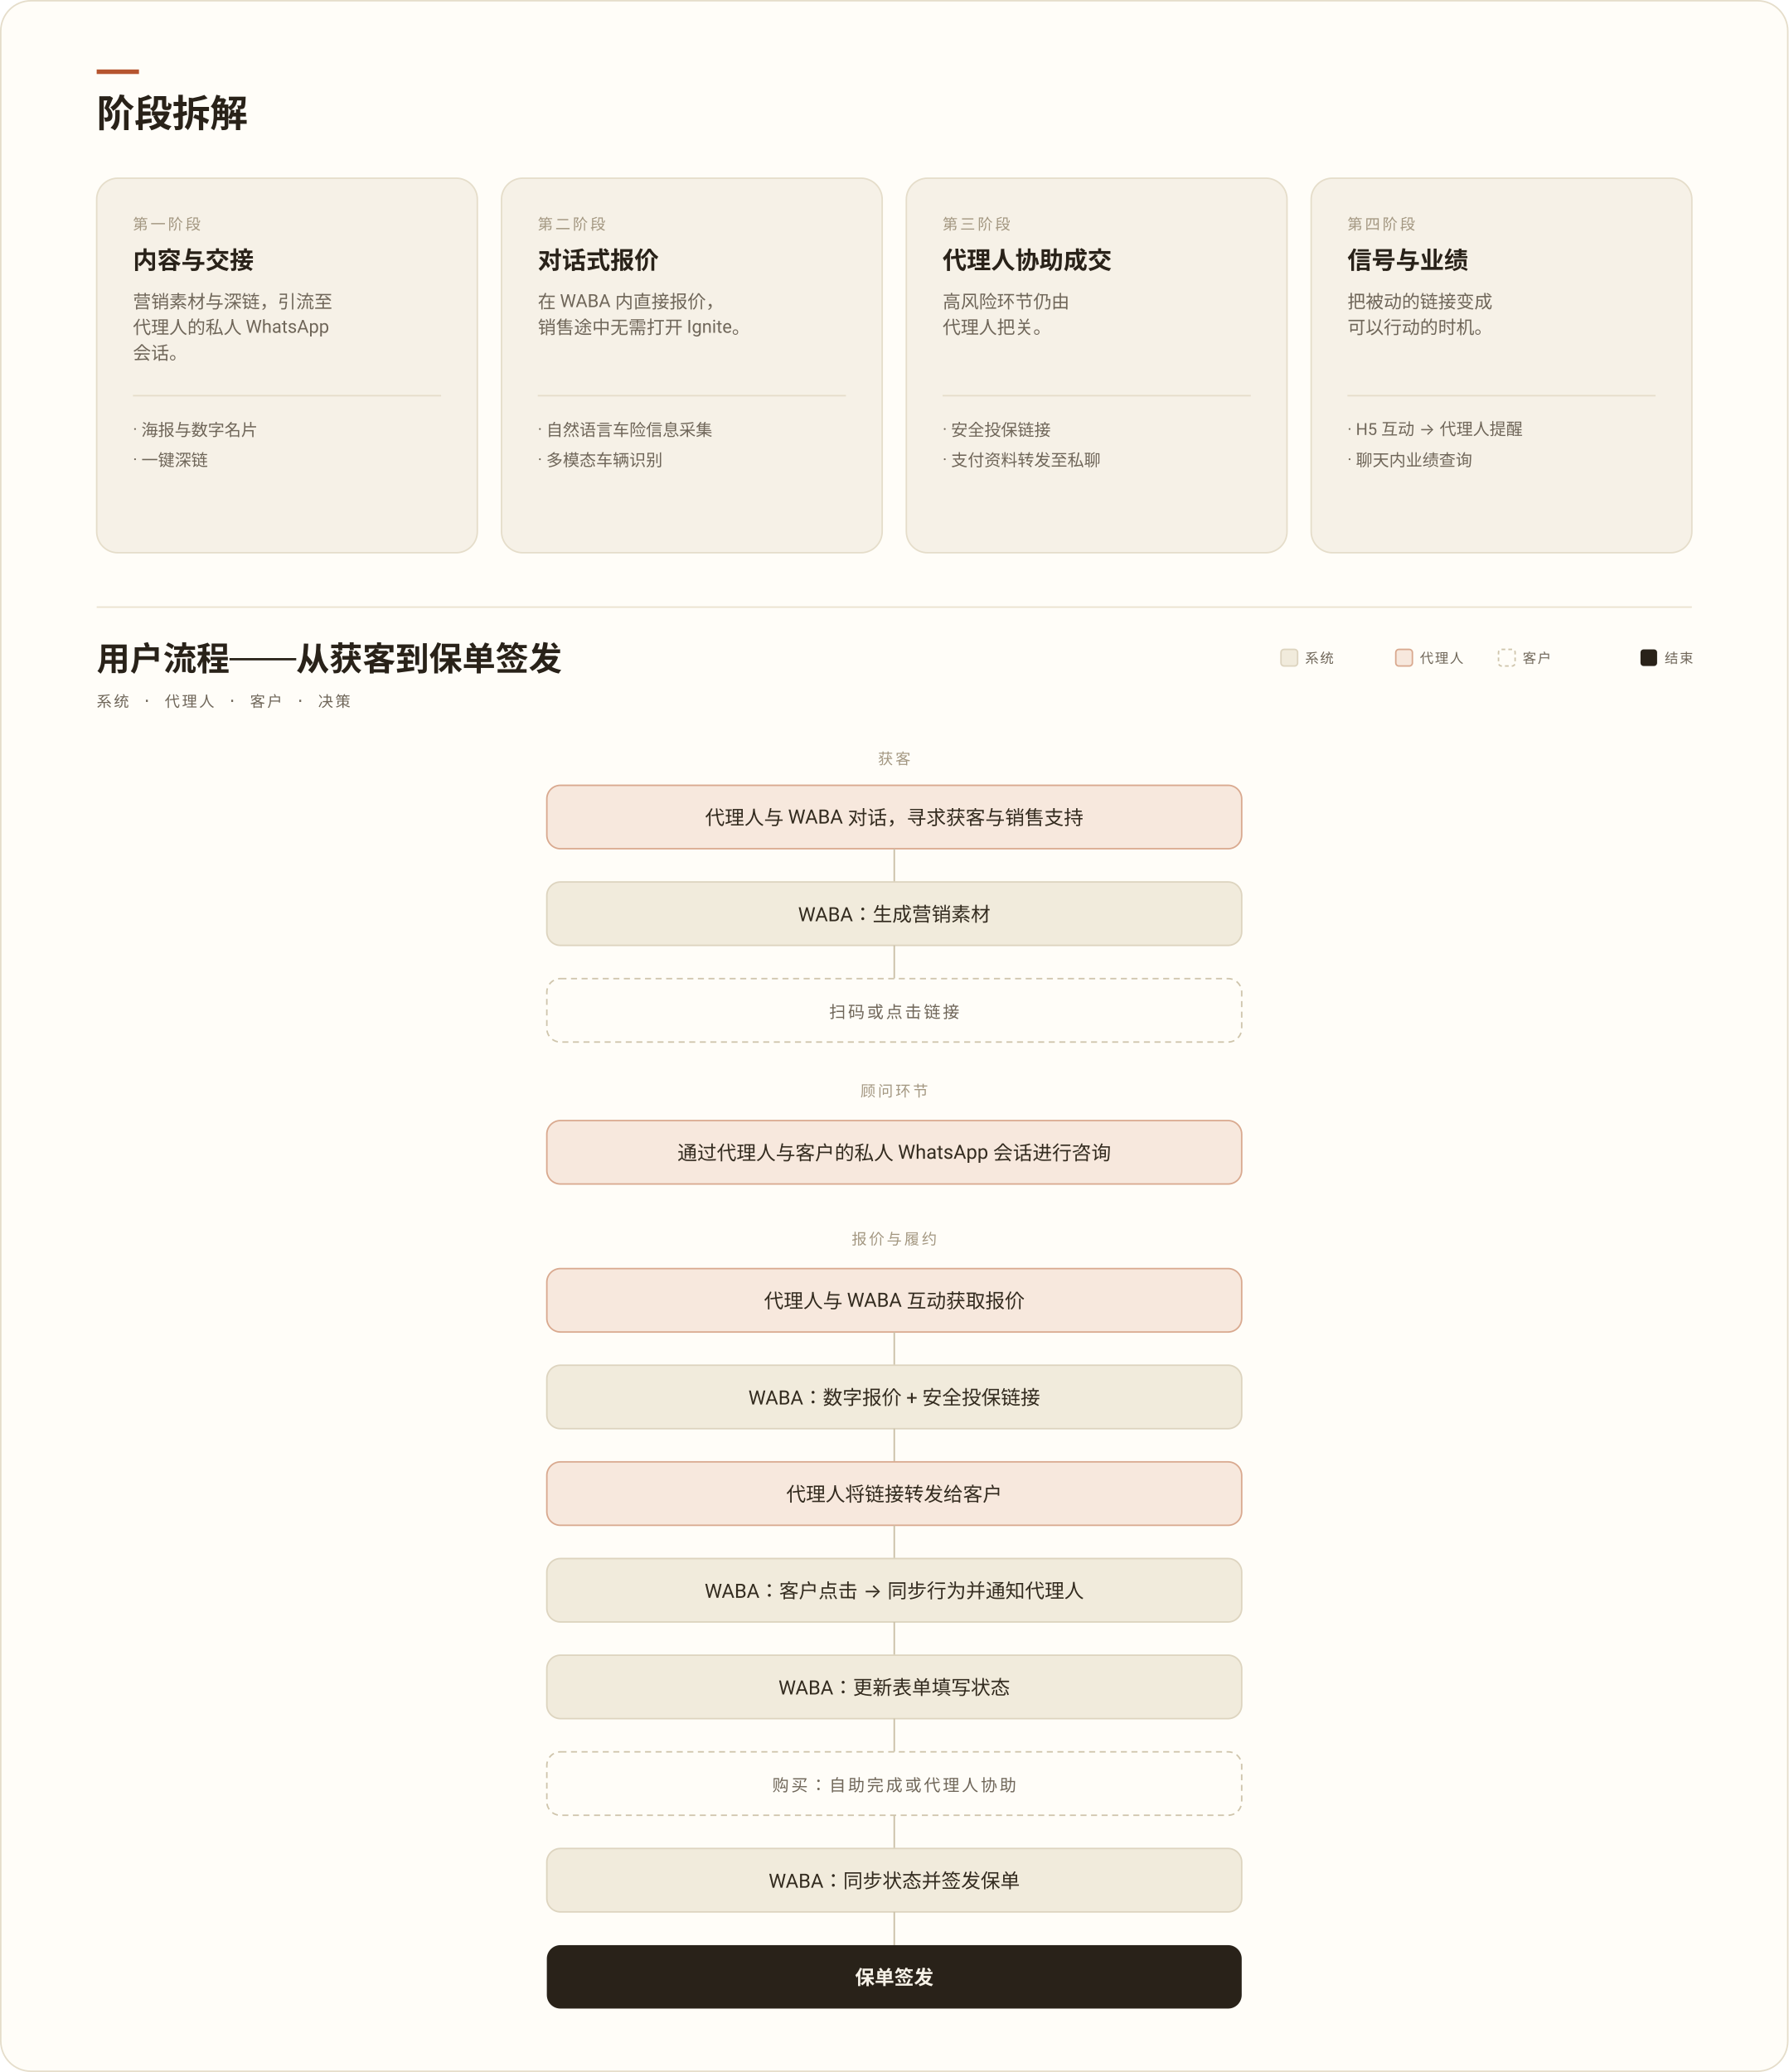
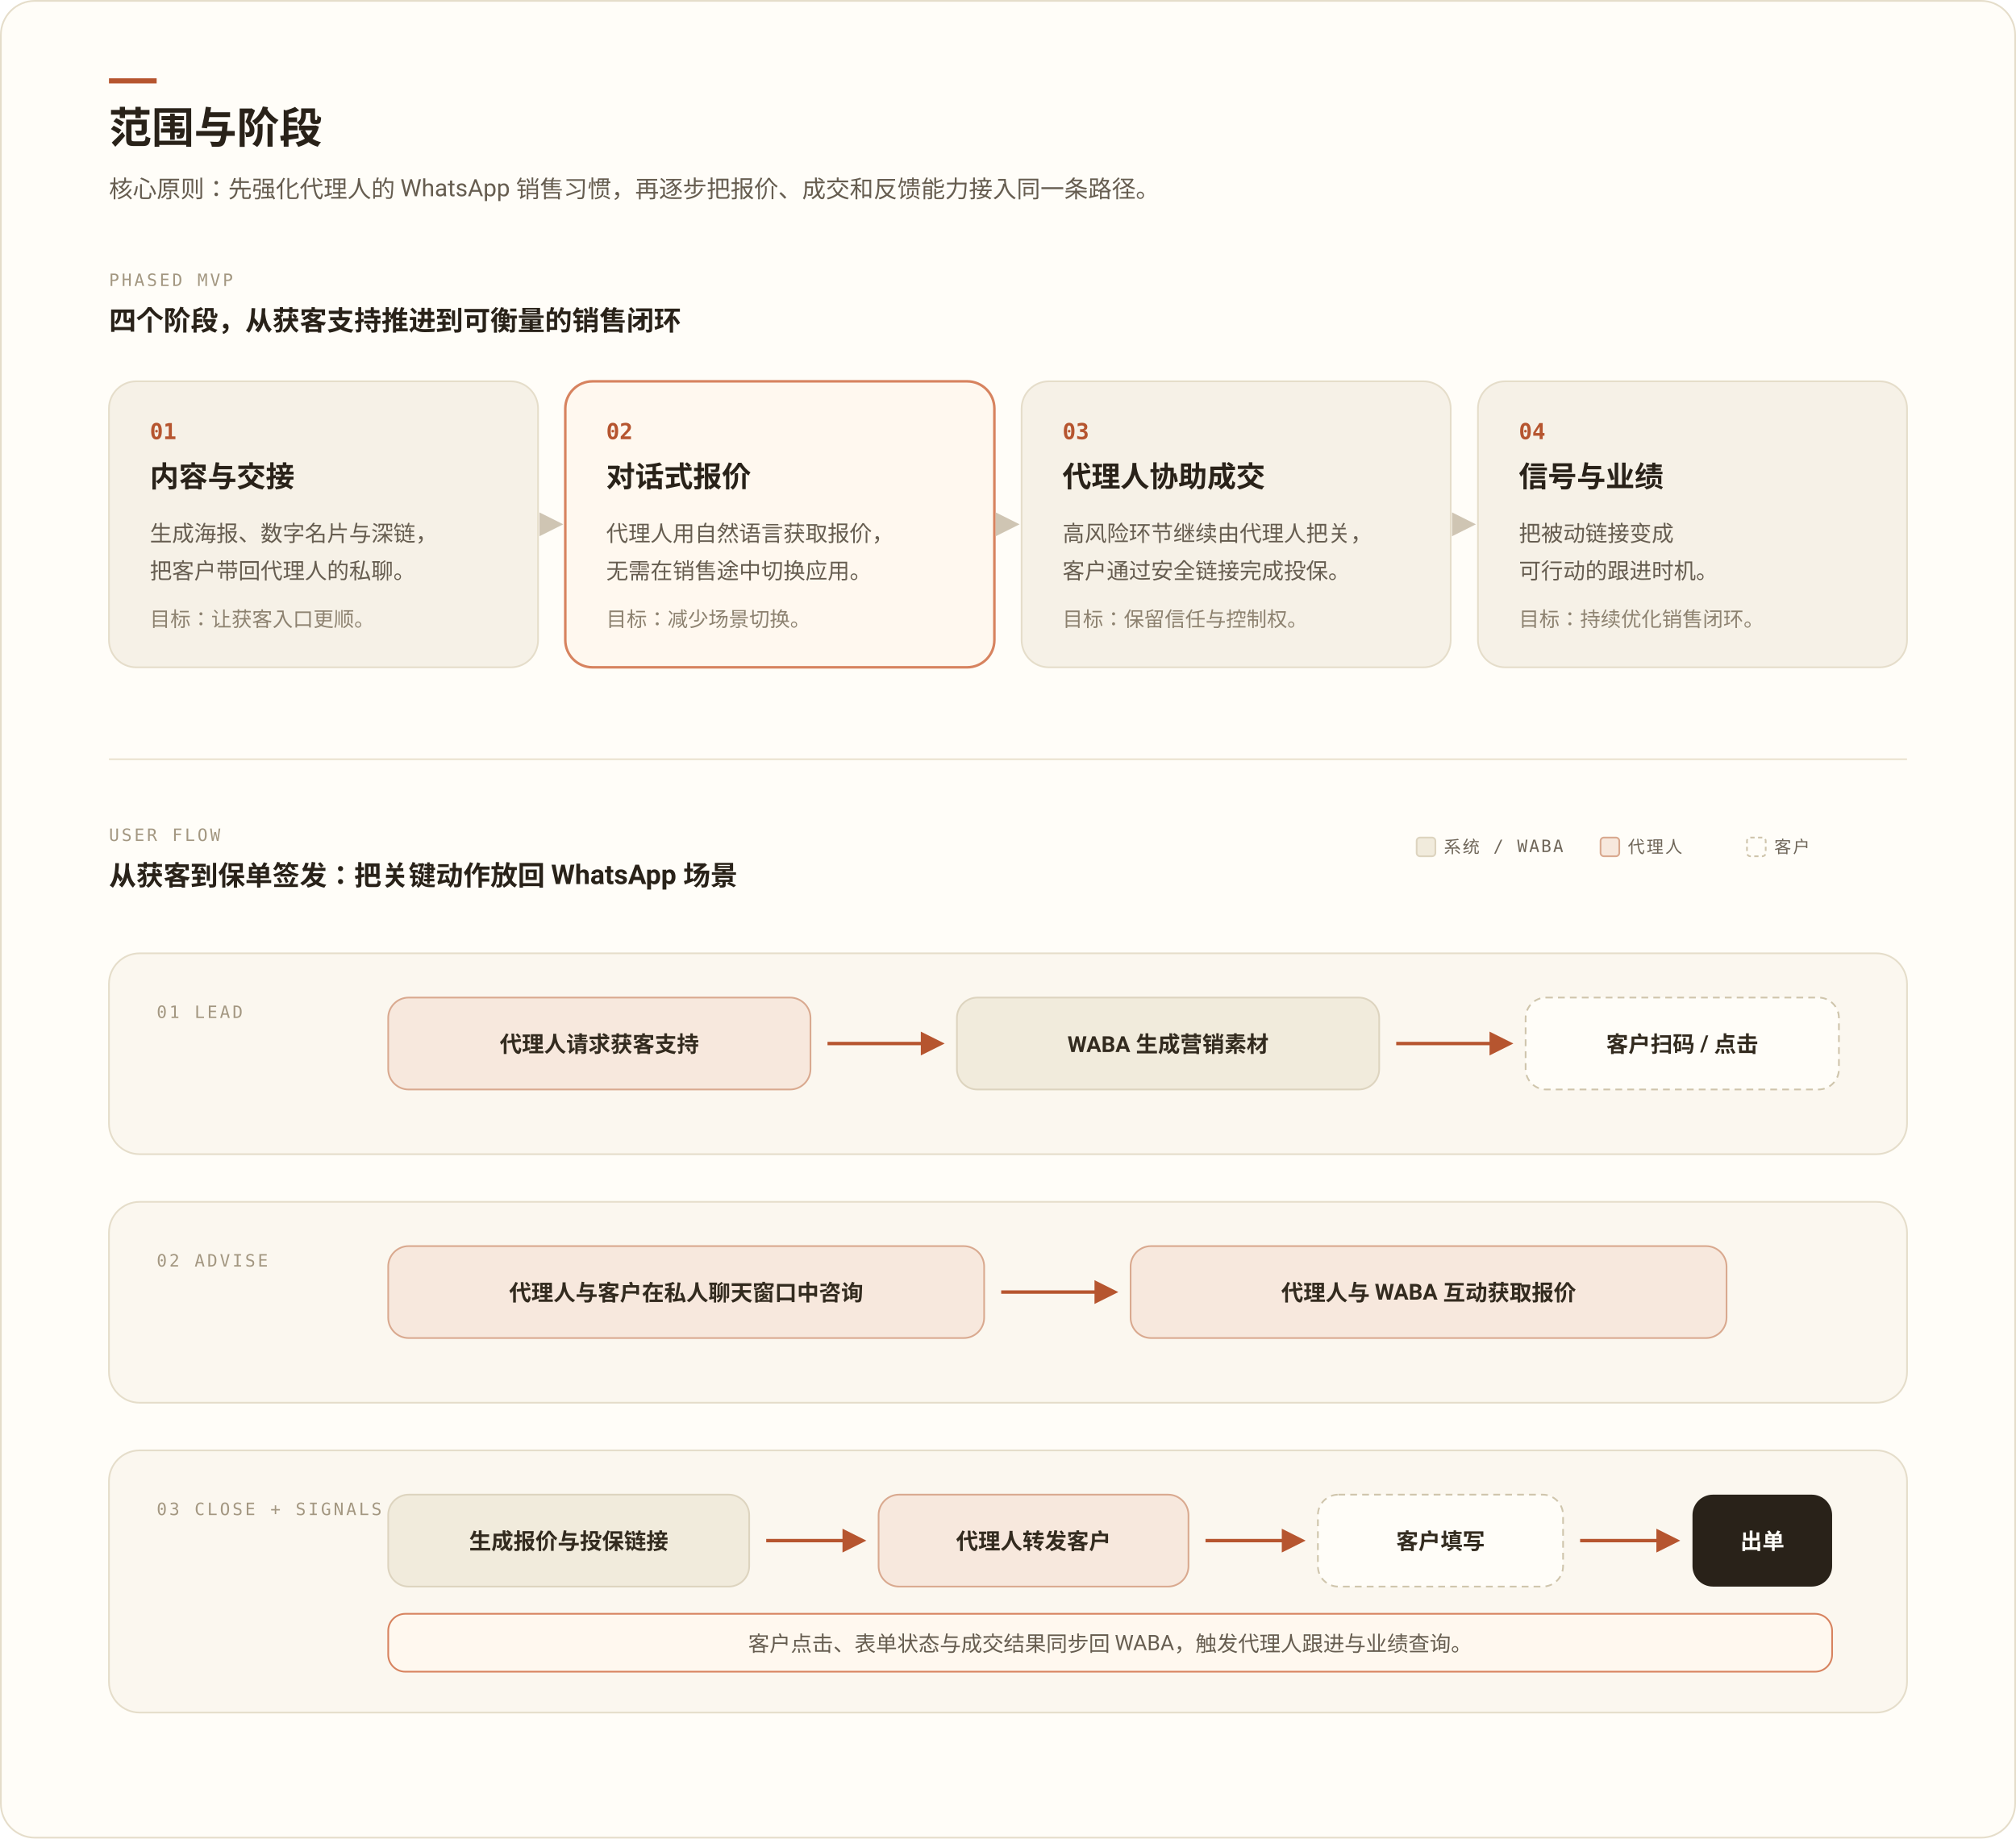
- <svg xmlns="http://www.w3.org/2000/svg" viewBox="0 0 1184 1372" font-family="-apple-system, 'PingFang SC', 'Segoe UI', Roboto, sans-serif">
+ <svg xmlns="http://www.w3.org/2000/svg" viewBox="0 0 1184 1080" font-family="-apple-system, 'PingFang SC', 'Segoe UI', Roboto, sans-serif">
  <defs>
    <style>
      .ttl{font-family:'Songti SC','Noto Serif SC',Georgia,serif;font-weight:600;fill:#292219;}
-       .lbl{font-family:'SF Mono',Menlo,ui-monospace,'PingFang SC',monospace;letter-spacing:0.16em;fill:#a39781;}
-       .sub{font-family:'SF Mono',Menlo,ui-monospace,'PingFang SC',monospace;letter-spacing:0.14em;fill:#6f6659;}
-       .bd{font-family:-apple-system,'PingFang SC','Segoe UI',Roboto,sans-serif;fill:#6f6659;}
-       .step{font-family:-apple-system,'PingFang SC','Segoe UI',Roboto,sans-serif;fill:#332b1f;}
+       .hd{font-family:-apple-system,'PingFang SC','Segoe UI',Roboto,sans-serif;font-weight:650;fill:#292219;}
+       .bd{font-family:-apple-system,'PingFang SC','Segoe UI',Roboto,sans-serif;fill:#665d50;}
+       .muted{font-family:-apple-system,'PingFang SC','Segoe UI',Roboto,sans-serif;fill:#8d8270;}
+       .lbl{font-family:'SF Mono',Menlo,ui-monospace,'PingFang SC',monospace;letter-spacing:0.14em;fill:#a39781;}
+       .num{font-family:'SF Mono',Menlo,ui-monospace,monospace;font-weight:700;fill:#b6552f;}
+       .step{font-family:-apple-system,'PingFang SC','Segoe UI',Roboto,sans-serif;font-weight:600;fill:#332b1f;}
    </style>
+     <marker id="arrow" viewBox="0 0 10 10" refX="8" refY="5" markerWidth="7" markerHeight="7" orient="auto-start-reverse">
+       <path d="M 0 0 L 10 5 L 0 10 z" fill="#b6552f" />
+     </marker>
+     <marker id="arrowSoft" viewBox="0 0 10 10" refX="8" refY="5" markerWidth="7" markerHeight="7" orient="auto-start-reverse">
+       <path d="M 0 0 L 10 5 L 0 10 z" fill="#cfc5b3" />
+     </marker>
  </defs>
-   <rect x="0.5" y="0.5" width="1183" height="1371" rx="20" fill="#fffdf8" stroke="#e5ddca" />
+   <rect x="0.5" y="0.5" width="1183" height="1079" rx="20" fill="#fffdf8" stroke="#e5ddca" />
  <rect x="64" y="46" width="28" height="3" fill="#b6552f" />
-   <text x="64" y="84" class="ttl" font-size="25">阶段拆解</text>
-   <rect x="64" y="118" width="252" height="248" rx="14" fill="#f6f1e7" stroke="#e5ddca" />
-   <text x="88" y="152" class="lbl" font-size="10">第一阶段</text>
-   <text x="88" y="178" class="ttl" font-size="16">内容与交接</text>
-   <text x="88" y="204" class="bd" font-size="12">营销素材与深链，引流至</text>
-   <text x="88" y="221" class="bd" font-size="12">代理人的私人 WhatsApp</text>
-   <text x="88" y="238" class="bd" font-size="12">会话。</text>
-   <line x1="88" y1="262" x2="292" y2="262" stroke="#e5ddca" />
-   <text x="88" y="288" class="bd" font-size="11" fill="#7a7061">· 海报与数字名片</text>
-   <text x="88" y="308" class="bd" font-size="11" fill="#7a7061">· 一键深链</text>
-   <rect x="332" y="118" width="252" height="248" rx="14" fill="#f6f1e7" stroke="#e5ddca" />
-   <text x="356" y="152" class="lbl" font-size="10">第二阶段</text>
-   <text x="356" y="178" class="ttl" font-size="16">对话式报价</text>
-   <text x="356" y="204" class="bd" font-size="12">在 WABA 内直接报价，</text>
-   <text x="356" y="221" class="bd" font-size="12">销售途中无需打开 Ignite。</text>
-   <line x1="356" y1="262" x2="560" y2="262" stroke="#e5ddca" />
-   <text x="356" y="288" class="bd" font-size="11" fill="#7a7061">· 自然语言车险信息采集</text>
-   <text x="356" y="308" class="bd" font-size="11" fill="#7a7061">· 多模态车辆识别</text>
-   <rect x="600" y="118" width="252" height="248" rx="14" fill="#f6f1e7" stroke="#e5ddca" />
-   <text x="624" y="152" class="lbl" font-size="10">第三阶段</text>
-   <text x="624" y="178" class="ttl" font-size="16">代理人协助成交</text>
-   <text x="624" y="204" class="bd" font-size="12">高风险环节仍由</text>
-   <text x="624" y="221" class="bd" font-size="12">代理人把关。</text>
-   <line x1="624" y1="262" x2="828" y2="262" stroke="#e5ddca" />
-   <text x="624" y="288" class="bd" font-size="11" fill="#7a7061">· 安全投保链接</text>
-   <text x="624" y="308" class="bd" font-size="11" fill="#7a7061">· 支付资料转发至私聊</text>
-   <rect x="868" y="118" width="252" height="248" rx="14" fill="#f6f1e7" stroke="#e5ddca" />
-   <text x="892" y="152" class="lbl" font-size="10">第四阶段</text>
-   <text x="892" y="178" class="ttl" font-size="16">信号与业绩</text>
-   <text x="892" y="204" class="bd" font-size="12">把被动的链接变成</text>
-   <text x="892" y="221" class="bd" font-size="12">可以行动的时机。</text>
-   <line x1="892" y1="262" x2="1096" y2="262" stroke="#e5ddca" />
-   <text x="892" y="288" class="bd" font-size="11" fill="#7a7061">· H5 互动 → 代理人提醒</text>
-   <text x="892" y="308" class="bd" font-size="11" fill="#7a7061">· 聊天内业绩查询</text>
-   <line x1="64" y1="402" x2="1120" y2="402" stroke="#eae2cf" />
-   <text x="64" y="444" class="ttl" font-size="22">用户流程——从获客到保单签发</text>
-   <text x="64" y="468" class="sub" font-size="10">系统 · 代理人 · 客户 · 决策</text>
-   <g font-size="9" font-family="'SF Mono',Menlo,'PingFang SC',monospace" letter-spacing="0.1em">
-     <rect x="848" y="430" width="11" height="11" rx="2" fill="#f1ebdc" stroke="#ddd4bf" />
-     <text x="864" y="439" fill="#6f6659">系统</text>
-     <rect x="924" y="430" width="11" height="11" rx="2" fill="#f7e8dd" stroke="#d9a98f" />
-     <text x="940" y="439" fill="#6f6659">代理人</text>
-     <rect x="992" y="430" width="11" height="11" rx="2" fill="#fffdf8" stroke="#cfc5ac" stroke-dasharray="2.5 2" />
-     <text x="1008" y="439" fill="#6f6659">客户</text>
-     <rect x="1086" y="430" width="11" height="11" rx="2" fill="#292219" />
-     <text x="1102" y="439" fill="#6f6659">结束</text>
+   <text x="64" y="84" class="ttl" font-size="25">范围与阶段</text>
+   <text x="64" y="116" class="bd" font-size="14">核心原则：先强化代理人的 WhatsApp 销售习惯，再逐步把报价、成交和反馈能力接入同一条路径。</text>
+   <text x="64" y="168" class="lbl" font-size="10">PHASED MVP</text>
+   <text x="64" y="194" class="hd" font-size="16">四个阶段，从获客支持推进到可衡量的销售闭环</text>
+   <rect x="64" y="224" width="252" height="168" rx="16" fill="#f6f1e7" stroke="#e5ddca" />
+   <text x="88" y="258" class="num" font-size="13">01</text>
+   <text x="88" y="286" class="ttl" font-size="17">内容与交接</text>
+   <text x="88" y="318" class="bd" font-size="13">生成海报、数字名片与深链，</text>
+   <text x="88" y="340" class="bd" font-size="13">把客户带回代理人的私聊。</text>
+   <text x="88" y="368" class="muted" font-size="12">目标：让获客入口更顺。</text>
+   <line x1="318" y1="308" x2="328" y2="308" stroke="#cfc5b3" stroke-width="2" marker-end="url(#arrowSoft)" />
+   <rect x="332" y="224" width="252" height="168" rx="16" fill="#fff8ef" stroke="#d7835f" stroke-width="1.5" />
+   <text x="356" y="258" class="num" font-size="13">02</text>
+   <text x="356" y="286" class="ttl" font-size="17">对话式报价</text>
+   <text x="356" y="318" class="bd" font-size="13">代理人用自然语言获取报价，</text>
+   <text x="356" y="340" class="bd" font-size="13">无需在销售途中切换应用。</text>
+   <text x="356" y="368" class="muted" font-size="12">目标：减少场景切换。</text>
+   <line x1="586" y1="308" x2="596" y2="308" stroke="#cfc5b3" stroke-width="2" marker-end="url(#arrowSoft)" />
+   <rect x="600" y="224" width="252" height="168" rx="16" fill="#f6f1e7" stroke="#e5ddca" />
+   <text x="624" y="258" class="num" font-size="13">03</text>
+   <text x="624" y="286" class="ttl" font-size="17">代理人协助成交</text>
+   <text x="624" y="318" class="bd" font-size="13">高风险环节继续由代理人把关，</text>
+   <text x="624" y="340" class="bd" font-size="13">客户通过安全链接完成投保。</text>
+   <text x="624" y="368" class="muted" font-size="12">目标：保留信任与控制权。</text>
+   <line x1="854" y1="308" x2="864" y2="308" stroke="#cfc5b3" stroke-width="2" marker-end="url(#arrowSoft)" />
+   <rect x="868" y="224" width="252" height="168" rx="16" fill="#f6f1e7" stroke="#e5ddca" />
+   <text x="892" y="258" class="num" font-size="13">04</text>
+   <text x="892" y="286" class="ttl" font-size="17">信号与业绩</text>
+   <text x="892" y="318" class="bd" font-size="13">把被动链接变成</text>
+   <text x="892" y="340" class="bd" font-size="13">可行动的跟进时机。</text>
+   <text x="892" y="368" class="muted" font-size="12">目标：持续优化销售闭环。</text>
+   <line x1="64" y1="446" x2="1120" y2="446" stroke="#eae2cf" />
+   <text x="64" y="494" class="lbl" font-size="10">USER FLOW</text>
+   <text x="64" y="520" class="hd" font-size="16">从获客到保单签发：把关键动作放回 WhatsApp 场景</text>
+   <g font-size="10" font-family="'SF Mono',Menlo,'PingFang SC',monospace" letter-spacing="0.1em">
+     <rect x="832" y="492" width="11" height="11" rx="2" fill="#f1ebdc" stroke="#ddd4bf" />
+     <text x="848" y="501" fill="#6f6659">系统 / WABA</text>
+     <rect x="940" y="492" width="11" height="11" rx="2" fill="#f7e8dd" stroke="#d9a98f" />
+     <text x="956" y="501" fill="#6f6659">代理人</text>
+     <rect x="1026" y="492" width="11" height="11" rx="2" fill="#fffdf8" stroke="#cfc5ac" stroke-dasharray="2.5 2" />
+     <text x="1042" y="501" fill="#6f6659">客户</text>
  </g>
-   <text x="592" y="506" text-anchor="middle" class="lbl" font-size="10">获客</text>
-   <rect x="362" y="520" width="460" height="42" rx="9" fill="#f7e8dd" stroke="#d9a98f" />
-   <text x="592" y="546" text-anchor="middle" class="step" font-size="13">代理人与 WABA 对话，寻求获客与销售支持</text>
-   <line x1="592" y1="562" x2="592" y2="584" stroke="#c9bfa6" />
-   <rect x="362" y="584" width="460" height="42" rx="9" fill="#f1ebdc" stroke="#ddd4bf" />
-   <text x="592" y="610" text-anchor="middle" class="step" font-size="13">WABA：生成营销素材</text>
-   <line x1="592" y1="626" x2="592" y2="648" stroke="#c9bfa6" />
-   <rect x="362" y="648" width="460" height="42" rx="9" fill="#fffdf8" stroke="#cfc5ac" stroke-dasharray="4 3" />
-   <text x="592" y="674" text-anchor="middle" class="sub" font-size="11">扫码或点击链接</text>
-   <text x="592" y="726" text-anchor="middle" class="lbl" font-size="10">顾问环节</text>
-   <rect x="362" y="742" width="460" height="42" rx="9" fill="#f7e8dd" stroke="#d9a98f" />
-   <text x="592" y="768" text-anchor="middle" class="step" font-size="13">通过代理人与客户的私人 WhatsApp 会话进行咨询</text>
-   <text x="592" y="824" text-anchor="middle" class="lbl" font-size="10">报价与履约</text>
-   <rect x="362" y="840" width="460" height="42" rx="9" fill="#f7e8dd" stroke="#d9a98f" />
-   <text x="592" y="866" text-anchor="middle" class="step" font-size="13">代理人与 WABA 互动获取报价</text>
-   <line x1="592" y1="882" x2="592" y2="904" stroke="#c9bfa6" />
-   <rect x="362" y="904" width="460" height="42" rx="9" fill="#f1ebdc" stroke="#ddd4bf" />
-   <text x="592" y="930" text-anchor="middle" class="step" font-size="13">WABA：数字报价 + 安全投保链接</text>
-   <line x1="592" y1="946" x2="592" y2="968" stroke="#c9bfa6" />
-   <rect x="362" y="968" width="460" height="42" rx="9" fill="#f7e8dd" stroke="#d9a98f" />
-   <text x="592" y="994" text-anchor="middle" class="step" font-size="13">代理人将链接转发给客户</text>
-   <line x1="592" y1="1010" x2="592" y2="1032" stroke="#c9bfa6" />
-   <rect x="362" y="1032" width="460" height="42" rx="9" fill="#f1ebdc" stroke="#ddd4bf" />
-   <text x="592" y="1058" text-anchor="middle" class="step" font-size="13">WABA：客户点击 → 同步行为并通知代理人</text>
-   <line x1="592" y1="1074" x2="592" y2="1096" stroke="#c9bfa6" />
-   <rect x="362" y="1096" width="460" height="42" rx="9" fill="#f1ebdc" stroke="#ddd4bf" />
-   <text x="592" y="1122" text-anchor="middle" class="step" font-size="13">WABA：更新表单填写状态</text>
-   <line x1="592" y1="1138" x2="592" y2="1160" stroke="#c9bfa6" />
-   <rect x="362" y="1160" width="460" height="42" rx="9" fill="#fffdf8" stroke="#cfc5ac" stroke-dasharray="4 3" />
-   <text x="592" y="1186" text-anchor="middle" class="sub" font-size="11">购买：自助完成或代理人协助</text>
-   <line x1="592" y1="1202" x2="592" y2="1224" stroke="#c9bfa6" />
-   <rect x="362" y="1224" width="460" height="42" rx="9" fill="#f1ebdc" stroke="#ddd4bf" />
-   <text x="592" y="1250" text-anchor="middle" class="step" font-size="13">WABA：同步状态并签发保单</text>
-   <line x1="592" y1="1266" x2="592" y2="1288" stroke="#c9bfa6" />
-   <rect x="362" y="1288" width="460" height="42" rx="9" fill="#292219" />
-   <text x="592" y="1314" text-anchor="middle" class="step" font-size="13" font-weight="600" style="fill:#f6f1e7">保单签发</text>
+   <rect x="64" y="560" width="1056" height="118" rx="18" fill="#fbf7ef" stroke="#e5ddca" />
+   <text x="92" y="598" class="lbl" font-size="10">01 LEAD</text>
+   <rect x="228" y="586" width="248" height="54" rx="12" fill="#f7e8dd" stroke="#d9a98f" />
+   <text x="352" y="618" text-anchor="middle" class="step" font-size="13">代理人请求获客支持</text>
+   <line x1="486" y1="613" x2="552" y2="613" stroke="#b6552f" stroke-width="2" marker-end="url(#arrow)" />
+   <rect x="562" y="586" width="248" height="54" rx="12" fill="#f1ebdc" stroke="#ddd4bf" />
+   <text x="686" y="618" text-anchor="middle" class="step" font-size="13">WABA 生成营销素材</text>
+   <line x1="820" y1="613" x2="886" y2="613" stroke="#b6552f" stroke-width="2" marker-end="url(#arrow)" />
+   <rect x="896" y="586" width="184" height="54" rx="12" fill="#fffdf8" stroke="#cfc5ac" stroke-dasharray="4 3" />
+   <text x="988" y="618" text-anchor="middle" class="step" font-size="13">客户扫码 / 点击</text>
+   <rect x="64" y="706" width="1056" height="118" rx="18" fill="#fbf7ef" stroke="#e5ddca" />
+   <text x="92" y="744" class="lbl" font-size="10">02 ADVISE</text>
+   <rect x="228" y="732" width="350" height="54" rx="12" fill="#f7e8dd" stroke="#d9a98f" />
+   <text x="403" y="764" text-anchor="middle" class="step" font-size="13">代理人与客户在私人聊天窗口中咨询</text>
+   <line x1="588" y1="759" x2="654" y2="759" stroke="#b6552f" stroke-width="2" marker-end="url(#arrow)" />
+   <rect x="664" y="732" width="350" height="54" rx="12" fill="#f7e8dd" stroke="#d9a98f" />
+   <text x="839" y="764" text-anchor="middle" class="step" font-size="13">代理人与 WABA 互动获取报价</text>
+   <rect x="64" y="852" width="1056" height="154" rx="18" fill="#fbf7ef" stroke="#e5ddca" />
+   <text x="92" y="890" class="lbl" font-size="10">03 CLOSE + SIGNALS</text>
+   <rect x="228" y="878" width="212" height="54" rx="12" fill="#f1ebdc" stroke="#ddd4bf" />
+   <text x="334" y="910" text-anchor="middle" class="step" font-size="13">生成报价与投保链接</text>
+   <line x1="450" y1="905" x2="506" y2="905" stroke="#b6552f" stroke-width="2" marker-end="url(#arrow)" />
+   <rect x="516" y="878" width="182" height="54" rx="12" fill="#f7e8dd" stroke="#d9a98f" />
+   <text x="607" y="910" text-anchor="middle" class="step" font-size="13">代理人转发客户</text>
+   <line x1="708" y1="905" x2="764" y2="905" stroke="#b6552f" stroke-width="2" marker-end="url(#arrow)" />
+   <rect x="774" y="878" width="144" height="54" rx="12" fill="#fffdf8" stroke="#cfc5ac" stroke-dasharray="4 3" />
+   <text x="846" y="910" text-anchor="middle" class="step" font-size="13">客户填写</text>
+   <line x1="928" y1="905" x2="984" y2="905" stroke="#b6552f" stroke-width="2" marker-end="url(#arrow)" />
+   <rect x="994" y="878" width="82" height="54" rx="12" fill="#292219" />
+   <text x="1035" y="910" text-anchor="middle" fill="#fffdf8" font-size="13" font-weight="700">出单</text>
+   <rect x="228" y="948" width="848" height="34" rx="10" fill="#fff8ef" stroke="#d7835f" />
+   <text x="652" y="970" text-anchor="middle" class="bd" font-size="12.5">客户点击、表单状态与成交结果同步回 WABA，触发代理人跟进与业绩查询。</text>
</svg>
